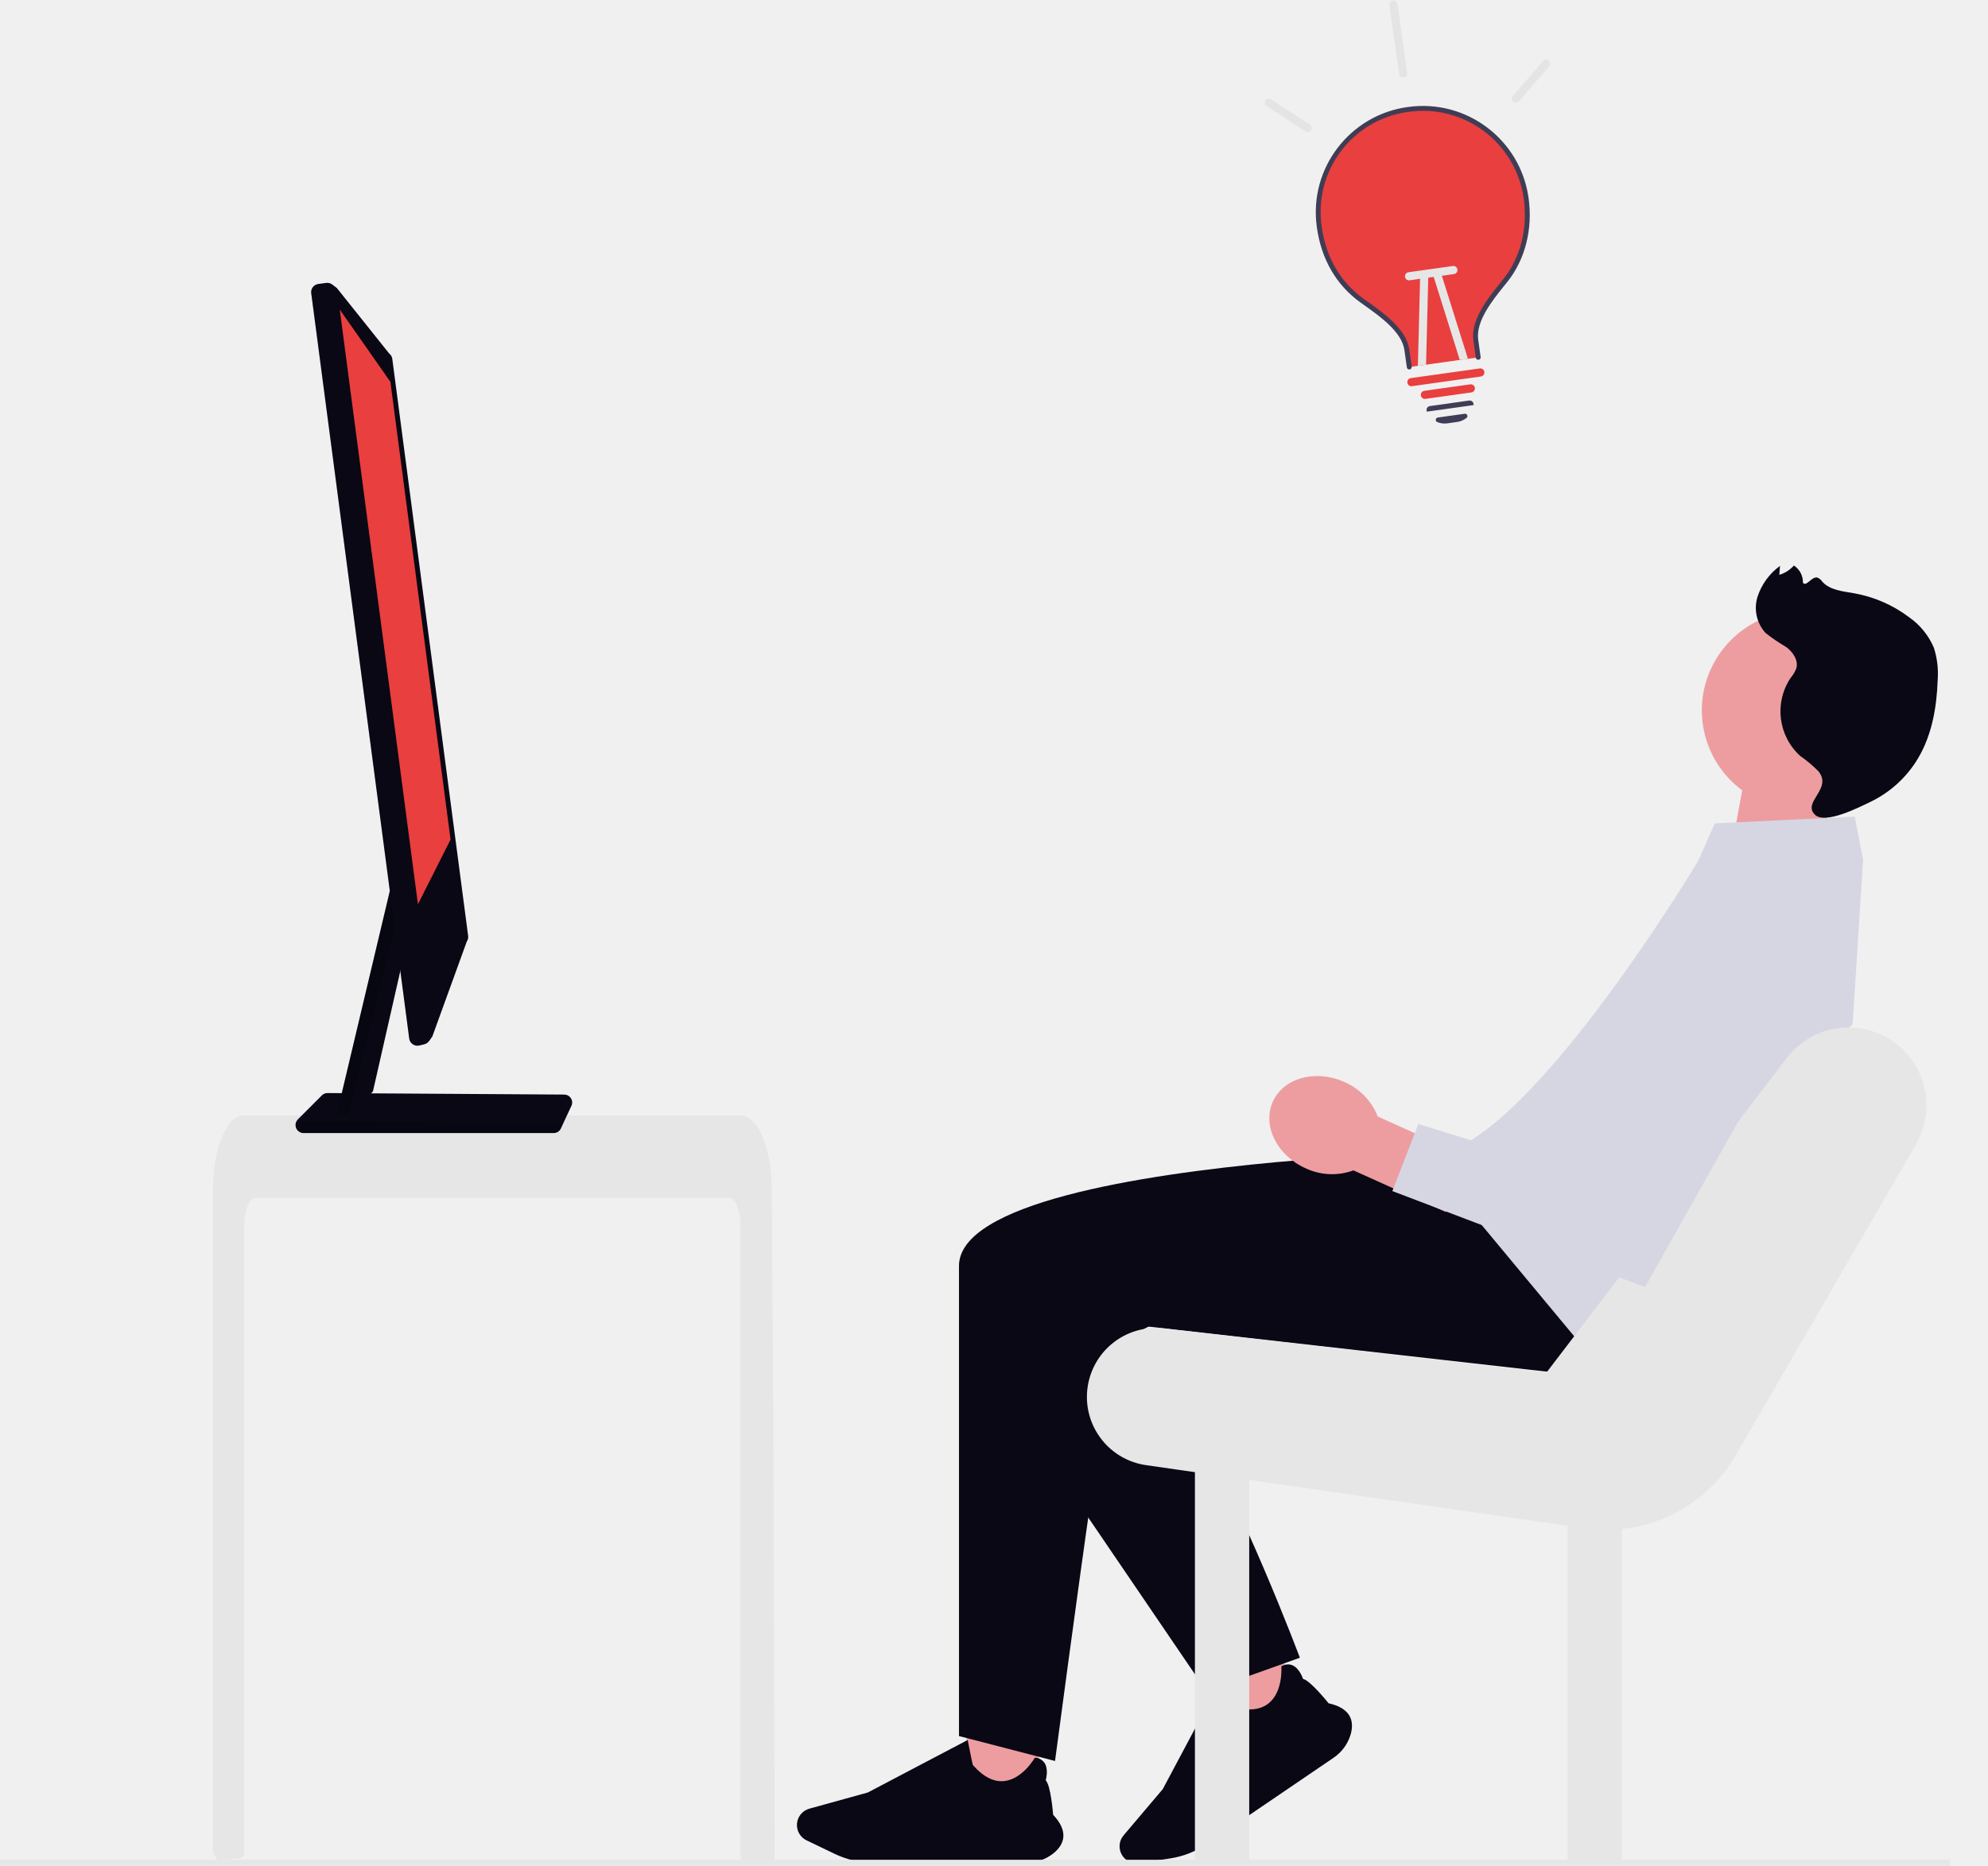
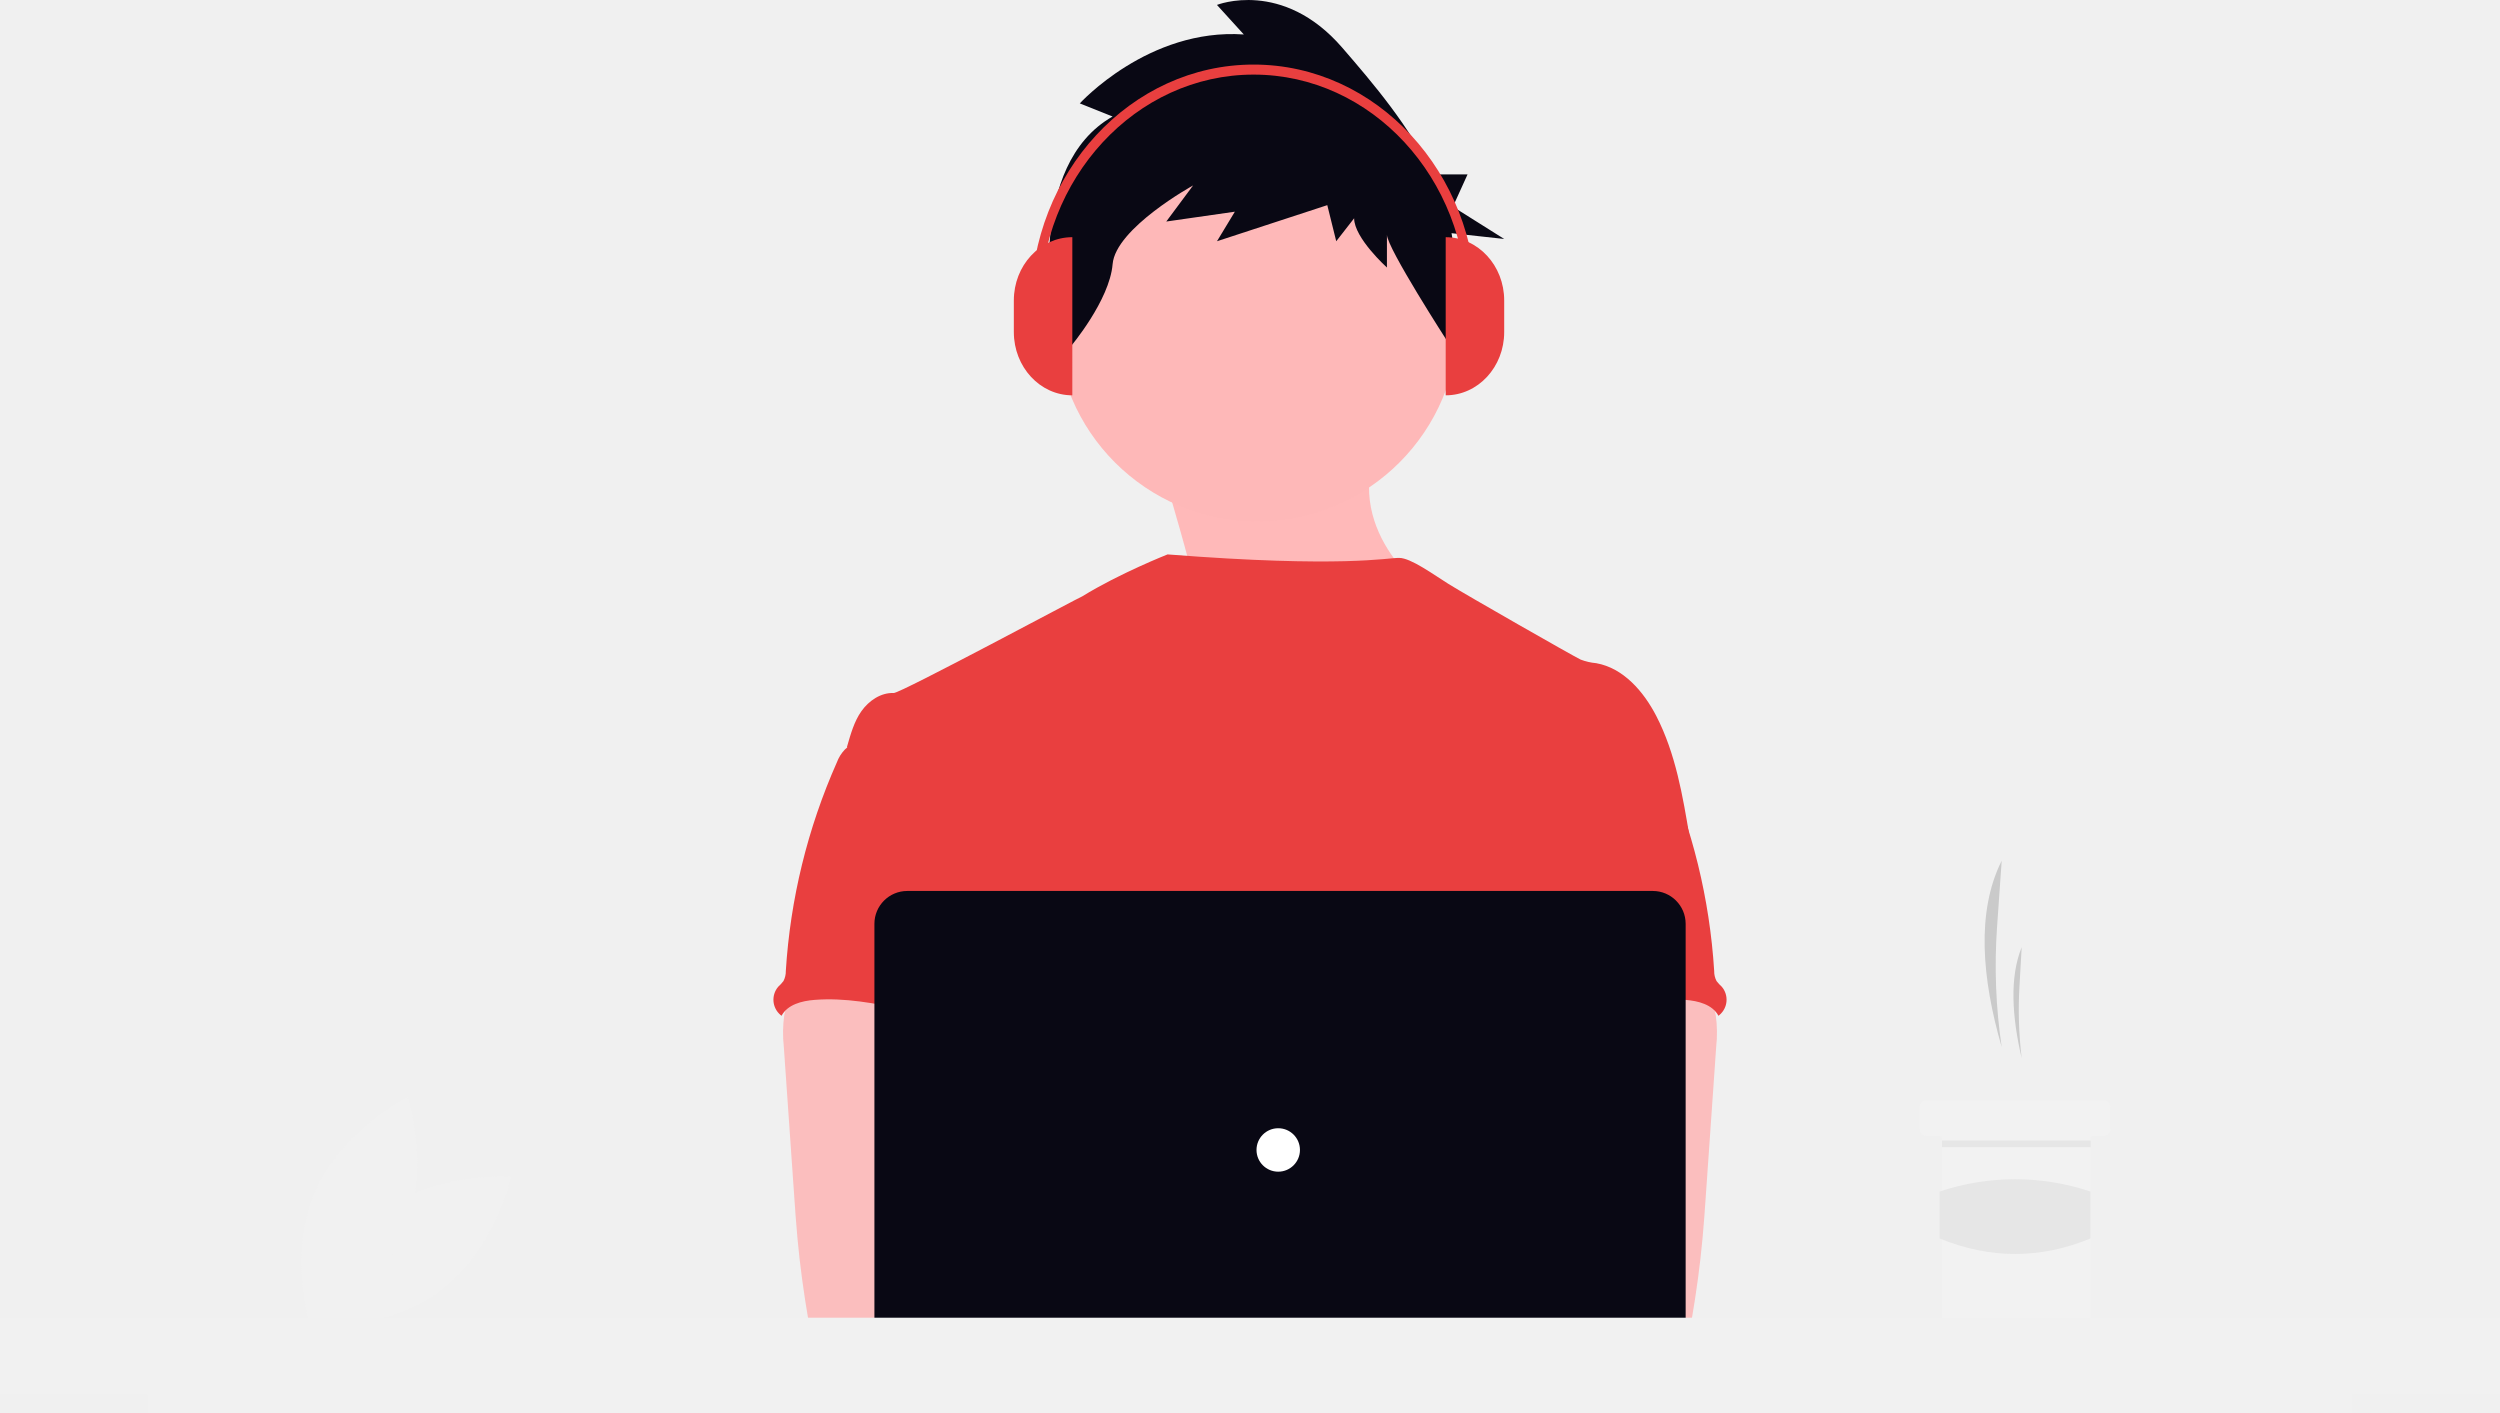
- <svg xmlns="http://www.w3.org/2000/svg" width="927.664" height="870.722" viewBox="0 0 927.664 870.722" role="img" artist="Katerina Limpitsouni" source="https://undraw.co/">
-   <g transform="translate(0 -19.814)">
-     <g transform="translate(745.554 207.533) rotate(172)">
-       <path d="M97.47,70.391c0-14.683-5.13-27.22-14.893-36.548C75.65,27.22,64.98,17.936,64.98,8.121V0H32.49V8.121c0,9.918-10.712,19.22-17.6,25.722C5.352,42.845,0,56.233,0,70.391v.3a48.735,48.735,0,1,0,97.47-.3Z" transform="translate(19.824 28.498)" fill="#E93F3F" />
-       <path d="M66.112,0a1.14,1.14,0,0,0-1.14,1.14V9.267c0,9.547,9.415,18.461,16.292,24.968.57.541,1.125,1.064,1.658,1.575C92.433,44.9,97.461,57.256,97.461,71.535a47.086,47.086,0,0,1-47.592,47.592h-.134A47.512,47.512,0,0,1,2.277,71.8v-.266c0-13.984,5.3-27,14.533-35.723.468-.442.954-.9,1.452-1.364,6.963-6.522,16.5-15.451,16.5-25.185V1.141a1.141,1.141,0,0,0-2.283,0V9.265c0,8.746-9.12,17.283-15.783,23.522l-1.458,1.37C5.557,43.3,0,56.928,0,71.535v.274a49.8,49.8,0,0,0,49.731,49.6h.141A49.612,49.612,0,0,0,99.741,72.056v-.522c0-14.917-5.271-27.84-15.243-37.37-.535-.512-1.093-1.043-1.666-1.583C76.258,26.357,67.251,17.834,67.251,9.269V1.145a1.14,1.14,0,0,0-1.14-1.14Z" transform="translate(18.691 27.355)" fill="#3f3d56" />
-       <path d="M23.56,0H1.9a1.9,1.9,0,0,0,0,3.8H23.56a1.9,1.9,0,0,0,0-3.8Z" transform="translate(55.829 12.73)" fill="#E93F3F" />
-       <path d="M9.783,0H5.123a8.911,8.911,0,0,0-4.6,1.273A1.061,1.061,0,0,0,.045,2.495a1.1,1.1,0,0,0,1.064.814H13.8a1.1,1.1,0,0,0,1.065-.814,1.061,1.061,0,0,0-.482-1.222A8.909,8.909,0,0,0,9.783,0Z" transform="translate(61.104 0)" fill="#3f3d56" />
-       <path d="M21.9,0,.116,0,.051.147A1.8,1.8,0,0,0,.39,1.689a1.845,1.845,0,0,0,1.454.7H20.3a1.845,1.845,0,0,0,1.452-.7A1.785,1.785,0,0,0,22.094.165L22.06.018Z" transform="translate(57.49 6.729)" fill="#3f3d56" />
-       <path d="M18.171,0a1.891,1.891,0,0,0-1.25.469L.607,14.713a1.9,1.9,0,0,0,2.5,2.862L19.421,3.333A1.9,1.9,0,0,0,18.171,0Z" transform="translate(0 143.674)" fill="#e4e4e4" />
-       <path d="M1.9,0A1.9,1.9,0,0,0,.652,3.333L16.969,17.576a1.9,1.9,0,1,0,2.5-2.863L3.152.471A1.891,1.891,0,0,0,1.9,0Z" transform="translate(114.339 143.675)" fill="#e4e4e4" />
-       <path d="M34.391,0H1.9a1.9,1.9,0,0,0,0,3.8h32.49a1.9,1.9,0,1,0,0-3.8Z" transform="translate(50.414 19.473)" fill="#E93F3F" />
-       <path d="M10.614,40.611,3.857,0H0L6.863,41.234a1.9,1.9,0,1,0,3.749-.625Z" transform="translate(57.148 28.498)" fill="#e6e6e6" />
-       <path d="M10.639,0H6.783L.026,40.611a1.9,1.9,0,0,0,3.75.625Z" transform="translate(70.106 28.498)" fill="#e6e6e6" />
-       <path d="M0,1.9A1.9,1.9,0,0,0,1.9,3.8H22.8a1.9,1.9,0,0,0,0-3.8H1.9A1.9,1.9,0,0,0,0,1.9Z" transform="translate(56.211 68.565)" fill="#e6e6e6" />
-       <path d="M1.9,0A1.9,1.9,0,0,0,0,1.9V34.39a1.9,1.9,0,1,0,3.8,0V1.9A1.9,1.9,0,0,0,1.9,0Z" transform="translate(66.659 162.642)" fill="#e4e4e4" />
-     </g>
-     <rect width="33.699" height="44.416" transform="translate(451.051 814.062)" fill="#ed9da0" />
-     <path d="M330.281,608.9H258.648a41.314,41.314,0,0,1-17.794-4.054L227.648,598.5a7.93,7.93,0,0,1,1.321-14.791l27.244-7.538,46.609-24.5.034.177c.871,4.412,2.222,11.084,2.393,11.488,4.78,5.476,9.69,8,14.594,7.5,8.554-.868,14.241-10.744,14.3-10.845l.043-.076.087.009a5.673,5.673,0,0,1,4.4,2.4c1.951,2.941.761,7.476.565,8.157,2.337,2.287,3.386,15.056,3.467,16.086,3.379,3.581,4.984,7.025,4.772,10.235-.186,2.805-1.741,5.411-4.624,7.744a20,20,0,0,1-12.575,4.353Z" transform="translate(148.72 280.235)" fill="#090814" />
-     <path d="M0,103.522a46.383,46.383,0,1,0,60.28-44.263L51.315,0,5.6,38.092S15.476,50.67,20.773,64.854A46.333,46.333,0,0,0,0,103.522Z" transform="translate(850.671 464.32) rotate(-161)" fill="#ed9da0" />
-     <path d="M628.938,236.869,563.655,240l-7.794,17.539S472.706,396.411,429.852,394.623,497.4,499.184,497.4,499.184L627.964,333.543l4.872-76.667Z" transform="translate(236.549 164.091)" fill="#d6d6e3" />
-     <path d="M367.214,432.611l-26.462-3c6.74,14.3,4.38,47.708-.452,81.041-6.379,43.9-17.084,124.656-17.084,124.656L278.4,623.674v-219.4c0-29.267,84.614-42.573,147.915-48.434,37.811-3.49,68.018-4.34,68.018-4.34l87.613,105.409Z" transform="translate(169.092 206.383)" fill="#090814" />
-     <rect width="33.699" height="44.416" transform="translate(556.904 793.865) rotate(-34.231)" fill="#ed9da0" />
-     <path d="M440.365,549.8c-1.629-2.765-4.887-4.709-9.705-5.76-.643-.808-8.693-10.774-11.91-11.362-.218-.672-1.78-5.079-5.052-6.421a5.108,5.108,0,0,0-3.326-.179,7.356,7.356,0,0,0-1.67.672l-.082.041.013.082c.013.123.858,11.486-5.722,17.017-3.778,3.162-9.254,3.847-16.29,2.012-.368-.245-5.229-5-8.433-8.159l-.137-.122-.26.479-24.49,46L335.026,605.66a7.921,7.921,0,0,0,7.231,12.964l14.48-2.177a41.461,41.461,0,0,0,16.989-6.652l59.234-40.3a20.036,20.036,0,0,0,7.939-10.678C441.967,555.269,441.789,552.245,440.365,549.8Z" transform="translate(189.29 270.721)" fill="#090814" />
-     <path d="M378.966,458.441c26.94,44.682,54.183,117.552,54.183,117.552l-7.353,2.629L393.009,590.34l-3.463,1.245-37.5-55.1c-21.546-31.677-47.174-69.35-61.9-90.98V430.1c0-29.267,84.614-42.573,147.915-48.434l-85.341,44.942C360.719,431.341,369.823,443.259,378.966,458.441Z" transform="translate(173.412 217.514)" fill="#090814" />
-     <path d="M705.522,322.029h0a36.341,36.341,0,0,0-56.97,1L536.48,469.744,357.849,449.2A32.171,32.171,0,0,0,322.1,478.694h0a32.171,32.171,0,0,0,27.5,34.315l204.849,29.449a69.834,69.834,0,0,0,70.356-34.1l84.073-145.044a36.341,36.341,0,0,0-3.352-41.284Z" transform="translate(185.183 190.609)" fill="#e6e6e6" />
-     <rect width="25.333" height="199.585" transform="translate(557.588 689.582)" fill="#e6e6e6" />
-     <rect width="25.333" height="199.585" transform="translate(731.444 689.582)" fill="#e6e6e6" />
-     <path d="M434.768,344.182,477.848,363.6,466.513,388.75l-43.08-19.415a28.957,28.957,0,0,1-22.365-1c-13.428-6.052-20.255-19.967-15.246-31.08s19.954-15.216,33.383-9.165a28.959,28.959,0,0,1,15.565,16.093Z" transform="translate(208.124 196.714)" fill="#ed9da0" />
-     <path d="M552.64,286.135,517.563,387.469l-81.847-25.333-12.127,31.307L541.5,438.279l73.762-131.108" transform="translate(226.129 182.266)" fill="#d6d6e3" />
-     <path d="M909.889,1.738H0V-1H909.889Z" transform="translate(0 888.798)" fill="#e6e6e6" />
-     <path d="M587.826,560.085c0-7.108-2.388-12.884-5.32-12.9H361.589c-2.941.012-5.32,5.785-5.337,12.9V852.853a2.658,2.658,0,0,1-2.4,2.645q-3.218.309-6.438.575c-.054,0-.107.012-.159.012-1.168.107-2.336.186-3.5.278h-.013q-.9-1.666-1.782-3.361a2.669,2.669,0,0,1-.3-1.233V543.353c0-1.961.08-3.94.213-5.891a75.551,75.551,0,0,1,1-7.988c2.241-12.327,7.312-20.673,13.07-20.7H588.145a6.215,6.215,0,0,1,2.443.517,9.52,9.52,0,0,1,3.012,2.11,18.679,18.679,0,0,1,2.958,4.044c2.84,5,4.869,12.46,5.586,21.133,0,.08.012.159.012.245.186,2.15.278,4.338.266,6.529l.186,28.433.123,16.958.359,53.208.132,18.892.583,193.993h0a2.653,2.653,0,0,1-2.653,2.653H590.479a2.653,2.653,0,0,1-2.653-2.653Z" transform="translate(-242.313 31.675)" fill="#e6e6e6" />
-     <path d="M249.155,332.72l-15.37,67.612-9.819,10.755h-7.084l29.2-122.932,1.444,20.889v.015Z" transform="translate(-59.758 128.847)" fill="#090814" />
-     <path d="M495.141,501.571,404.991,501l-8.005-.054-5.706-.039-6.647-.039h-.054A3.668,3.668,0,0,0,382,501.93l-11.225,11.226a2.894,2.894,0,0,0-.6.858,1.293,1.293,0,0,0-.173.292,3.748,3.748,0,0,0,3.37,5.229H490.165a3.716,3.716,0,0,0,3.345-2.123l.915-1.99,1.884-4.044,2.135-4.565a3.638,3.638,0,0,0,.344-1.553,3.7,3.7,0,0,0-3.65-3.677Z" transform="translate(-231.788 29.094)" fill="#090814" />
-     <path d="M494.428,512.17l-.922,2a3.715,3.715,0,0,1-3.335,2.12H373.377a3.735,3.735,0,0,1-3.365-5.229,1.109,1.109,0,0,1,.169-.292Z" transform="translate(-231.791 32.328)" opacity="0.17" style="isolation:isolate" />
-     <path d="M247.522,309.044v.015l-25,102.037h-5.638l29.195-122.941Z" transform="translate(-59.753 128.847)" opacity="0.17" style="isolation:isolate" />
-     <path d="M448.435,520.65,413.046,251.408a3.842,3.842,0,0,0-1.46-2.548l-24.361-30.493-2.189-1.685a3.886,3.886,0,0,0-2.84-.756l-3.662.49a3.842,3.842,0,0,0-3.318,4.3h0l36.674,278.969v.012l2.246,17.065,2.668,20.262v.027l4.14,31.527a3.758,3.758,0,0,0,1.658,2.68,3.813,3.813,0,0,0,3.1.557l2.329-.583a3.9,3.9,0,0,0,2.206-1.512l1.036-1.471.478-.69,16.029-44.187A3.816,3.816,0,0,0,448.435,520.65Z" transform="translate(-229.988 -64.066)" fill="#090814" />
-     <path d="M387.221,218.369,431.738,567.56l-.484.683-1.031,1.471a3.889,3.889,0,0,1-2.206,1.513l-2.329.585a3.856,3.856,0,0,1-4.75-3.235L375.225,220.72a3.842,3.842,0,0,1,3.309-4.31l3.677-.483a3.788,3.788,0,0,1,2.827.76Z" transform="translate(-229.991 -64.066)" fill="#090814" opacity="0.17" style="isolation:isolate" />
-     <path d="M217.951,97.7l23.624,33.719,28.077,213.634-15.222,30.2Z" transform="translate(-59.406 66.59)" fill="#E93F3F" />
-     <path d="M83.477,80.415a58.9,58.9,0,0,0-11.1,1.532A28.093,28.093,0,0,1,42.352,60.993a16.073,16.073,0,0,0-1.537-5.007c-2.04-3.338-6.688-3.972-10.54-3.206a82.215,82.215,0,0,1-11.384,2.781A17.43,17.43,0,0,1,3.852,47.046,28.866,28.866,0,0,1,.161,29.6L3.053,32.64a14.692,14.692,0,0,0,1.311-7.974A9.272,9.272,0,0,1,13.146,26.9c2.55.26.625-4.73,2.518-6.46a4.384,4.384,0,0,1,3.082-.577c5.428.052,9.815-4.1,14.093-7.44A59.874,59.874,0,0,1,58.126.9a33.27,33.27,0,0,1,18.436.894,39.413,39.413,0,0,1,12.463,8.828c9.086,8.745,17.152,19.023,20.937,31.063a52.291,52.291,0,0,1,.26,30.32c-1.537,5.157-6.13,22.773-12.862,23.179C88.921,95.713,94,81.034,83.477,80.415Z" transform="translate(852.495 263.998) rotate(48)" fill="#090814" />
+ <svg xmlns="http://www.w3.org/2000/svg" width="878.63" height="496.388" viewBox="0 0 878.63 496.388" role="img" artist="Katerina Limpitsouni" source="https://undraw.co/">
+   <g id="Group_69" data-name="Group 69" transform="translate(-520.685 -285.112)">
+     <path id="Path_1089-179" data-name="Path 1089" d="M294.716,621.2c-19.511,14.544-25.04,40.135-25.04,40.135s26.1,2.009,45.615-12.535,25.04-40.135,25.04-40.135S314.227,606.659,294.716,621.2Z" transform="translate(360 90)" fill="#f1f1f1" />
+     <path id="Path_1090-180" data-name="Path 1090" d="M302.844,628.032c-9.377,22.456-32.862,34.028-32.862,34.028s-8.281-24.837,1.1-47.293,32.862-34.028,32.862-34.028S312.221,605.576,302.844,628.032Z" transform="translate(360 90)" fill="#f1f1f1" />
+     <path id="Path_1091-181" data-name="Path 1091" d="M864.187,563.114h0a194.649,194.649,0,0,1-1.633-42.2l1.633-23.307h0C855.187,515.52,857.221,539.09,864.187,563.114Z" transform="translate(360 90)" fill="#cacaca" />
+     <path id="Path_274-182" data-name="Path 274" d="M449.813,336.284s23.446,77.372,16.412,86.751,75.028-51.582,75.028-51.582-30.48-21.1-18.757-51.582Z" transform="translate(482.023 122.697)" fill="#ffb9b9" />
+     <path id="Path_1092-183" data-name="Path 1092" d="M871.205,567.013h0a143.092,143.092,0,0,1-.786-25.116l.786-13.873h0C866.875,538.683,867.854,552.713,871.205,567.013Z" transform="translate(360 90)" fill="#cacaca" />
+     <path id="Path_1093-184" data-name="Path 1093" d="M902.4,584.17v7.8a2.351,2.351,0,0,1-2.339,2.339h-3.9a.777.777,0,0,0-.78.78V659.03a2.352,2.352,0,0,1-2.339,2.339H845.476a2.341,2.341,0,0,1-2.339-2.339V595.087a.782.782,0,0,0-.78-.78h-4.679a2.341,2.341,0,0,1-2.339-2.339v-7.8a2.336,2.336,0,0,1,2.339-2.339h62.383A2.346,2.346,0,0,1,902.4,584.17Z" transform="translate(360 90)" fill="#f2f2f2" />
+     <rect id="Rectangle_346" data-name="Rectangle 346" width="52.246" height="2.339" transform="translate(1203.207 685.945)" fill="#e6e6e6" />
+     <path id="Path_1094-185" data-name="Path 1094" d="M895.383,630.369c-17.483,7.235-35.156,7.315-53.026,0V613.888a83.274,83.274,0,0,1,53.026,0Z" transform="translate(360 90)" fill="#e6e6e6" />
+     <circle id="Ellipse_276" data-name="Ellipse 276" cx="70.666" cy="70.666" r="70.666" transform="translate(891.872 327.045)" fill="#feb8b8" />
+     <path id="Path_1095-186" data-name="Path 1095" d="M754.52,489.43c-2.43-14.619-4.936-29.519-11.731-42.689-4.466-8.626-11.554-16.847-21.11-18.552a20.421,20.421,0,0,1-5.5-1.272c-2.8-1.349-40.425-22.827-46.405-26.568-5.135-3.212-13.24-9.158-17.327-9.158-4.112-.09-19.878,3.579-81.414-1.231,0,0-16.9,6.663-29.985,14.743-.2-.131-63.869,34.06-66.261,33.97-4.53-.191-8.741,2.71-11.338,6.362s-3.814,8.174-5.089,12.546c13.907,30.97,26.631,61.98,40.539,92.95a7.931,7.931,0,0,1,1.006,3.815,9.309,9.309,0,0,1-1.73,3.815c-6.82,10.956-6.6,24.736-5.858,37.613s1.668,26.478-4.087,38.02c-1.565,3.169-3.6,6.069-5.089,9.238-3.486,7.177-4.746,30.131-2.71,37.842l255.121,7.309C730.068,673.1,754.52,489.43,754.52,489.43Z" transform="translate(360 90)" fill="#E93F3F" />
+     <path id="Path_1421-187" data-name="Path 1421" d="M436.31,551.9a45.045,45.045,0,0,0-.153,11.109l3.656,52.513c.343,4.949.681,9.887,1.146,14.824.877,9.581,2.188,19.086,3.815,28.578a5.09,5.09,0,0,0,5.216,4.949c16.1,3.406,32.726,3.27,49.153,2.342,25.067-1.4,89.2-4.046,93.116-9.136s1.635-13.322-3.474-17.438-89.739-14.149-89.739-14.149c.827-6.553,3.321-12.724,5.688-18.946,4.25-11.035,8.22-22.432,8.3-34.253s-4.377-24.25-14.061-31.022c-7.966-5.56-18.221-6.591-27.928-6.362-7.062.2-19.265-1.489-25.716,1.272C440.223,538.431,437.264,546.9,436.31,551.9Z" transform="translate(360 90)" fill="#fbbebe" />
+     <path id="Path_1430-188" data-name="Path 1430" d="M457.627,458.523a13.169,13.169,0,0,0-2.824,4.518,213.588,213.588,0,0,0-17.941,73.316,7.329,7.329,0,0,1-.827,3.55,15.535,15.535,0,0,1-1.87,2.023,7.024,7.024,0,0,0,.84,9.9q.173.146.356.281c2.1-3.951,7.125-5.242,11.592-5.586,21.389-1.692,42.282,8.259,63.734,7.508-1.514-5.23-3.691-10.256-4.925-15.548-5.459-23.5,8.156-49.089-.191-71.726-1.668-4.53-4.453-8.983-8.843-10.968a23.554,23.554,0,0,0-5.662-1.5c-5.421-.979-16.212-5.166-21.453-3.486-1.935.624-2.7,2.443-4.3,3.542C462.877,455.9,459.646,456.474,457.627,458.523Z" transform="translate(360 90)" fill="#E93F3F" />
+     <path id="Path_1421-2-189" data-name="Path 1421" d="M754.672,536.183c-6.451-2.762-18.653-1.069-25.716-1.272-9.707-.229-19.962.8-27.928,6.362-9.684,6.772-14.137,19.2-14.061,31.022s4.046,23.218,8.3,34.253c2.366,6.222,4.861,12.393,5.688,18.946,0,0-84.63,10.034-89.739,14.149s-7.392,12.348-3.474,17.438,126.173,10.2,142.269,6.794a5.09,5.09,0,0,0,5.216-4.949c1.627-9.491,2.937-19,3.815-28.578.465-4.937.8-9.874,1.146-14.824l3.657-52.513a45.045,45.045,0,0,0-.153-11.109C762.736,546.9,759.777,538.431,754.672,536.183Z" transform="translate(360 90)" fill="#fbbebe" />
+     <path id="Path_1430-2-190" data-name="Path 1430" d="M734.687,454.346c-1.6-1.1-2.366-2.918-4.3-3.542-5.241-1.68-16.032,2.507-21.453,3.486a23.554,23.554,0,0,0-5.662,1.5c-4.389,1.985-7.175,6.438-8.843,10.968-8.347,22.637,5.268,48.224-.191,71.726-1.234,5.293-3.411,10.318-4.925,15.548,21.453.751,42.346-9.2,63.734-7.508,4.467.343,9.493,1.635,11.592,5.586q.183-.135.356-.281a7.024,7.024,0,0,0,.84-9.9,15.53,15.53,0,0,1-1.87-2.023,7.329,7.329,0,0,1-.827-3.55A213.586,213.586,0,0,0,745.2,463.041a13.169,13.169,0,0,0-2.824-4.518C740.354,456.474,737.123,455.9,734.687,454.346Z" transform="translate(360 90)" fill="#E93F3F" />
+     <circle id="Ellipse_188" data-name="Ellipse 188" cx="19.073" cy="19.073" r="19.073" transform="translate(922.536 718.237)" fill="#fbbebe" />
+     <circle id="Ellipse_189" data-name="Ellipse 189" cx="19.073" cy="19.073" r="19.073" transform="translate(964.768 718.237)" fill="#fbbebe" />
+     <path id="Path_1096-191" data-name="Path 1096" d="M741.572,690.288H479.542A11.552,11.552,0,0,1,468,678.75V519.783a11.552,11.552,0,0,1,11.539-11.539H741.572a11.552,11.552,0,0,1,11.539,11.539V678.75a11.552,11.552,0,0,1-11.539,11.539Z" transform="translate(360 90)" fill="#090814" />
+     <circle id="Ellipse_263" data-name="Ellipse 263" cx="7.635" cy="7.635" r="7.635" transform="translate(962.287 681.632)" fill="#fff" />
+     <path id="Path_1097-192" data-name="Path 1097" d="M878.63,449.724H0v27H51.97V483H826.68v-6.276h51.95Z" transform="translate(520.685 298.5)" fill="#f1f1f1" />
+     <path id="Path_983-193" data-name="Path 983" d="M351.107,331.2l-11.517-4.608s24.105-26.533,57.632-24.227l-9.432-10.383s23.052-9.229,44.011,15c11.017,12.735,23.763,27.706,31.717,44.567h12.345l-5.151,11.345,18.031,11.345-18.508-2.03a62.776,62.776,0,0,1-1.751,29.381l.508,8.967s-21.464-33.212-21.464-37.82v11.538S436,373.882,436,366.96l-6.288,8.077-3.144-12.687L387.8,375.036l6.283-10.388-24.105,3.461,9.431-12.687s-27.244,15-28.292,27.688-14.669,28.84-14.669,28.84l-6.288-11.537S320.729,348.5,351.107,331.2Z" transform="translate(560.596 -5.14)" fill="#090814" />
+     <path id="Path_1098-194" data-name="Path 1098" d="M537.556,334.049h0C526.2,334.049,517,324.1,517,311.82h0V300.7c0-12.277,9.2-22.229,20.559-22.229h0Z" transform="translate(360 90)" fill="#E93F3F" />
+     <path id="Path_1099-195" data-name="Path 1099" d="M668.779,278.476h0c11.355,0,20.559,9.952,20.559,22.229V311.82c0,12.277-9.2,22.229-20.559,22.229h0Z" transform="translate(360 90)" fill="#E93F3F" />
+     <path id="Path_1100-196" data-name="Path 1100" d="M679.553,302.452h-3.262c0-44.73-33.656-81.121-75.026-81.121s-75.026,36.391-75.026,81.121h-3.262c0-46.675,35.12-84.648,78.288-84.648S679.553,255.777,679.553,302.452Z" transform="translate(360 90)" fill="#E93F3F" />
  </g>
</svg>
